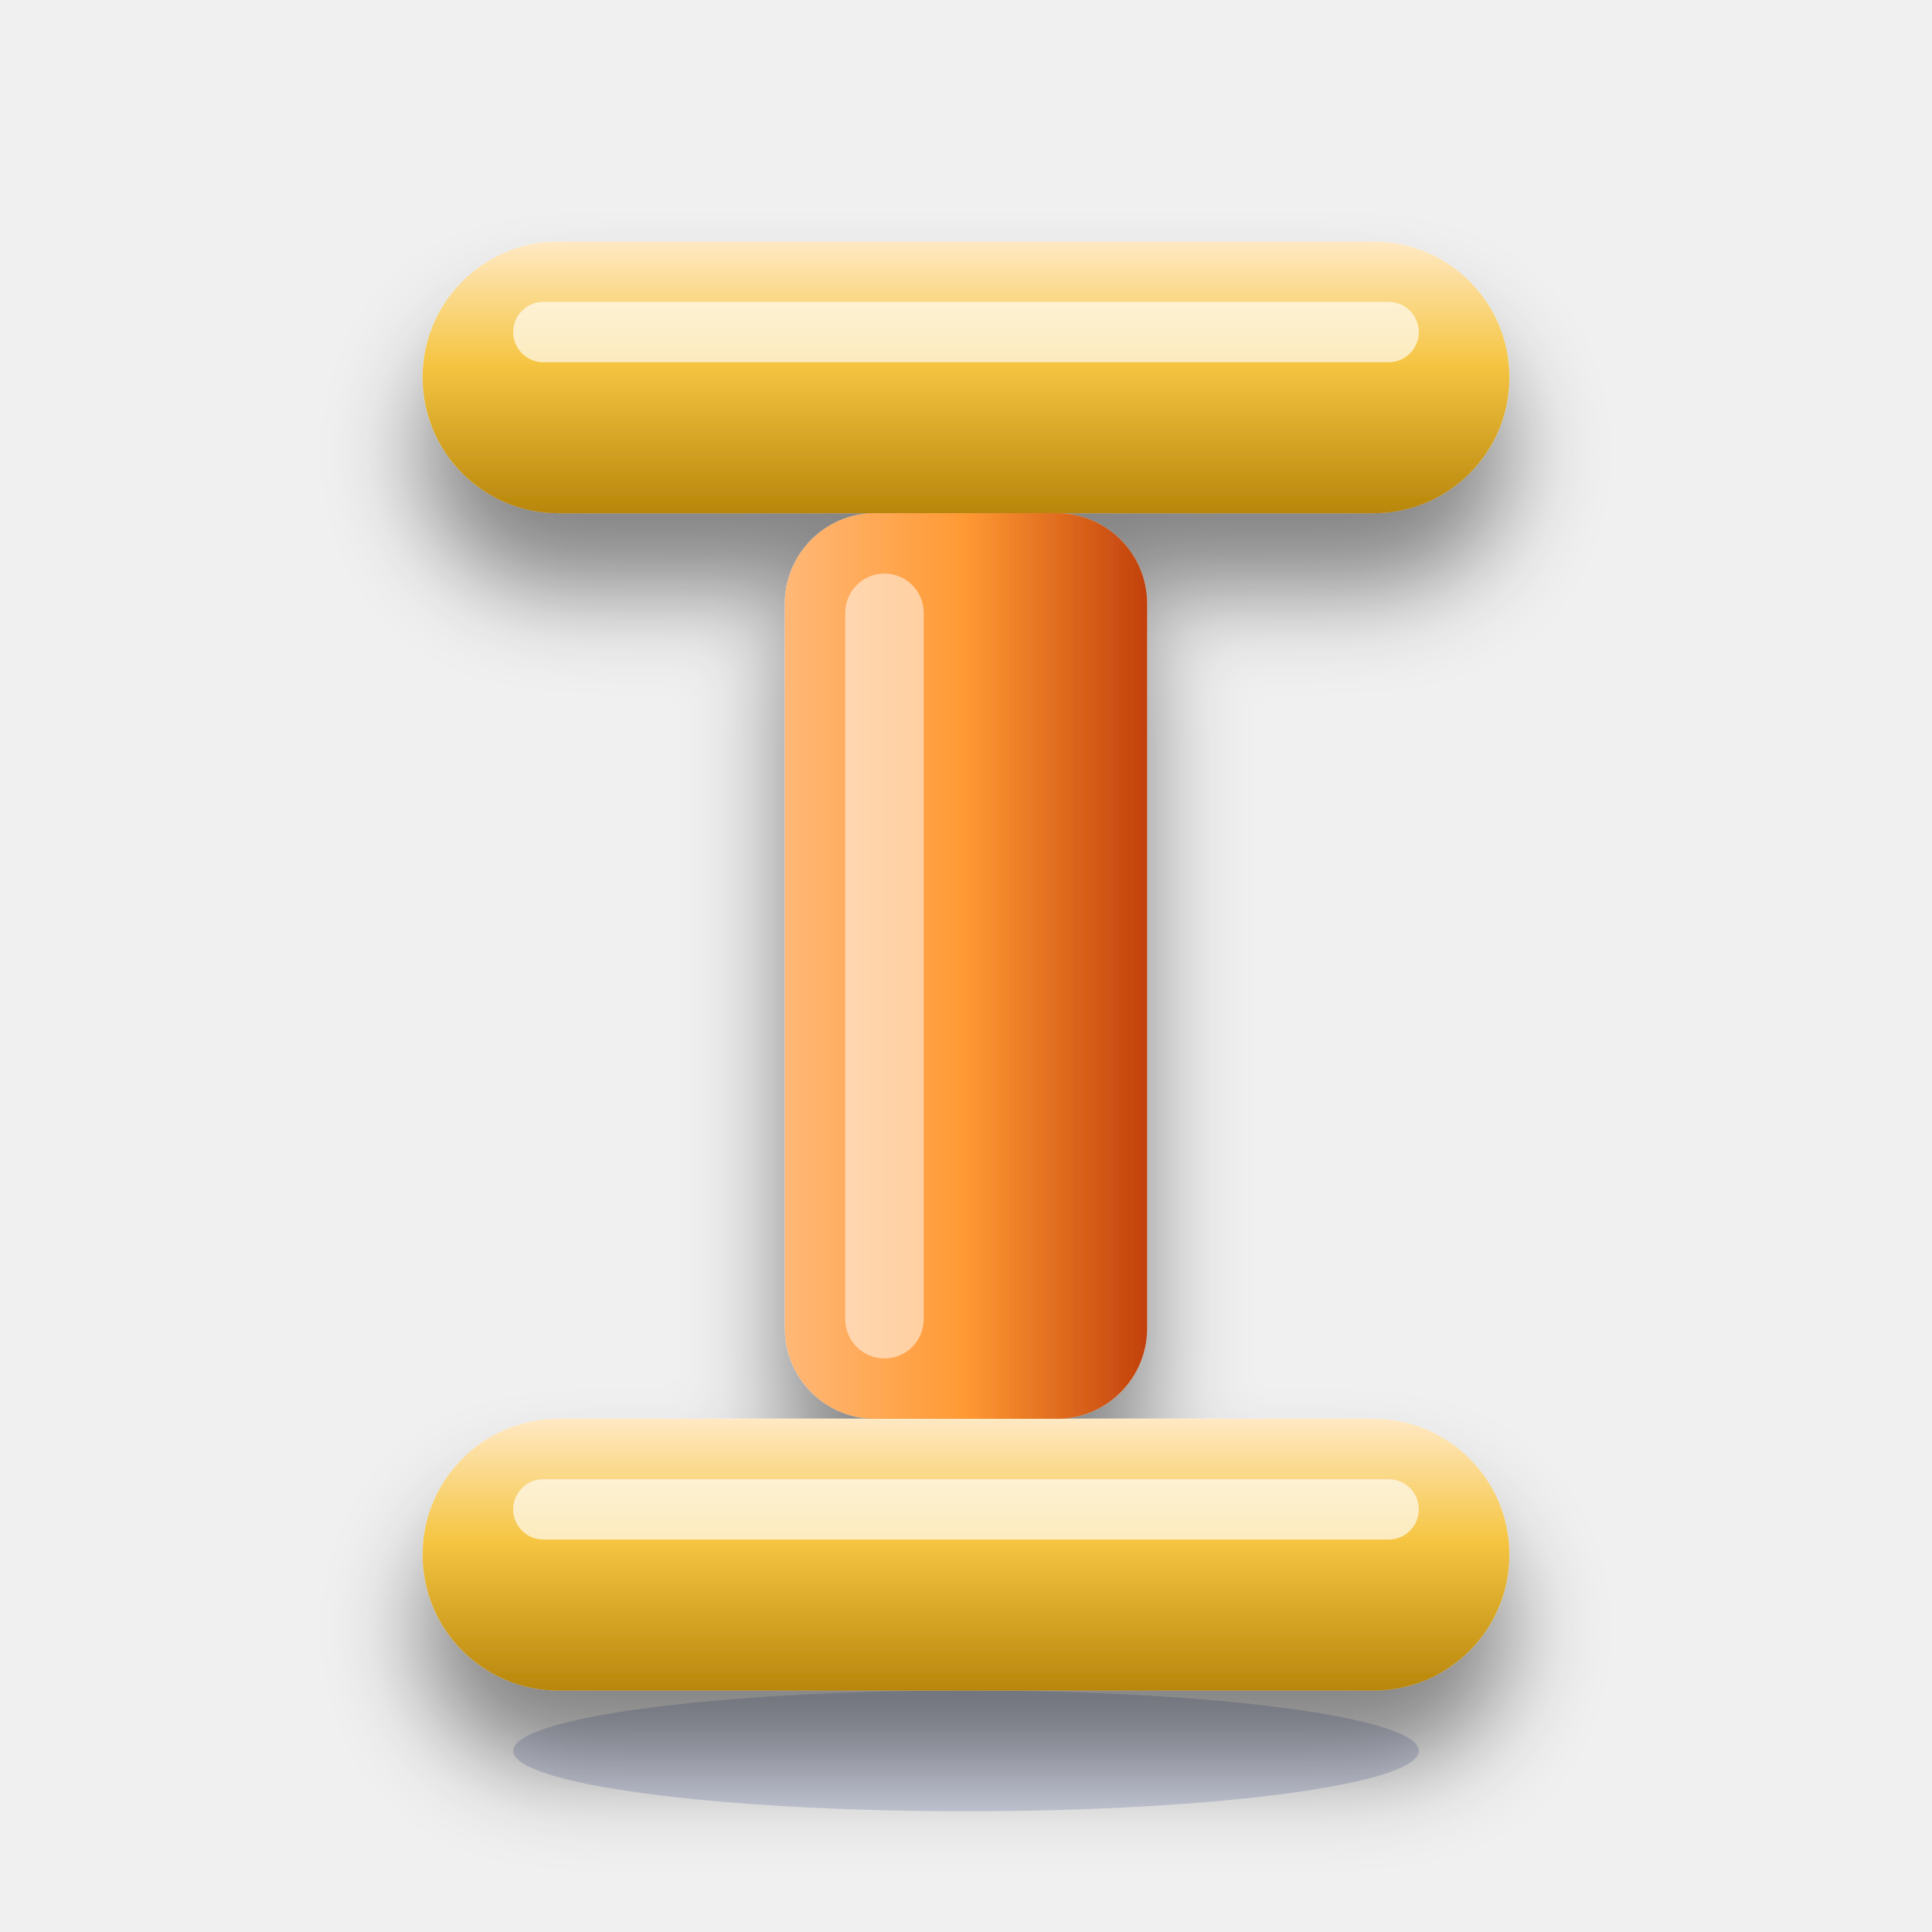
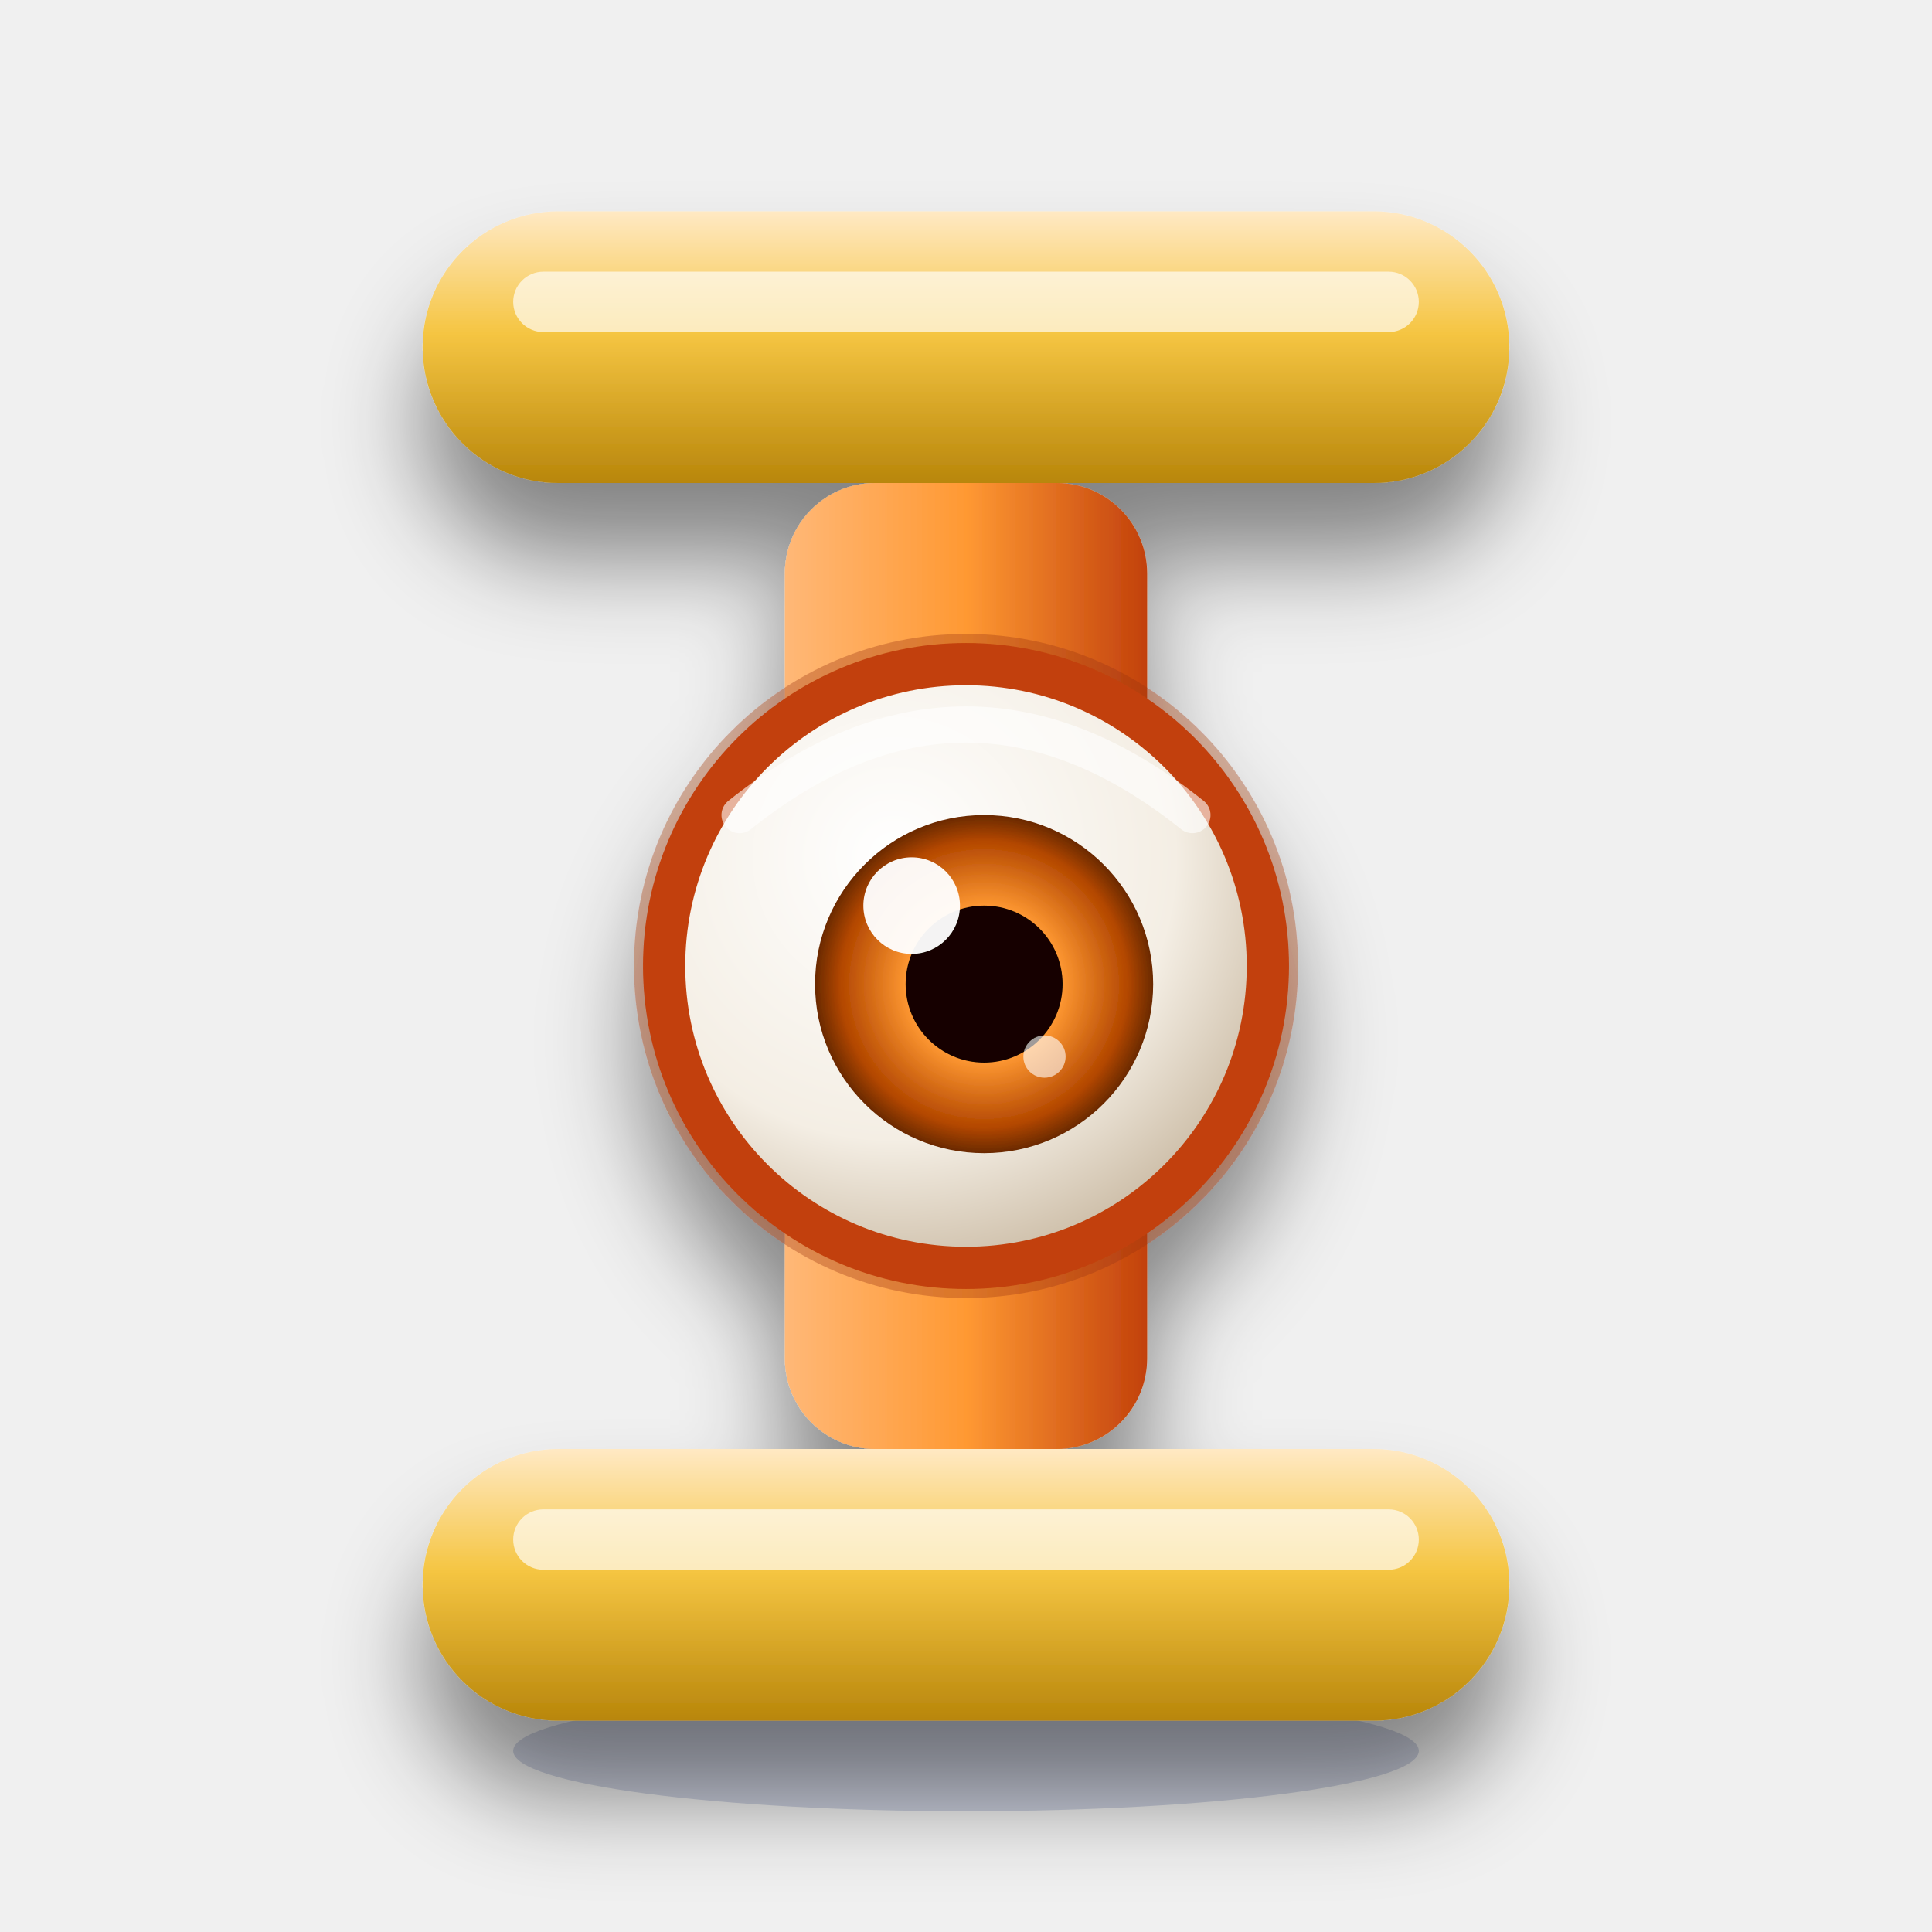
<svg xmlns="http://www.w3.org/2000/svg" viewBox="0 0 64 64" width="64" height="64" role="img" aria-label="I — badge of support">
  <defs>
    <linearGradient id="ibBar" x1="0" y1="0" x2="0" y2="1">
      <stop offset="0%" stop-color="#FFE9C4" />
      <stop offset="45%" stop-color="#F5C542" />
      <stop offset="100%" stop-color="#B8860B" />
    </linearGradient>
    <linearGradient id="ibStem" x1="0" y1="0" x2="1" y2="0">
      <stop offset="0%" stop-color="#FFB877" />
      <stop offset="50%" stop-color="#FF9933" />
      <stop offset="100%" stop-color="#C2410C" />
    </linearGradient>
+     <radialGradient id="ibSclera" cx="0.38" cy="0.32" r="0.72">
+       <stop offset="0%" stop-color="#FFFFFF" />
+       <stop offset="65%" stop-color="#F4EEE4" />
+       <stop offset="100%" stop-color="#C9B9A2" />
+     </radialGradient>
+     <radialGradient id="ibIris" cx="0.5" cy="0.5" r="0.5">
+       <stop offset="0%" stop-color="#FFD080" />
+       <stop offset="45%" stop-color="#FF9933" />
+       <stop offset="85%" stop-color="#B34700" />
+       <stop offset="100%" stop-color="#6B2A00" />
+     </radialGradient>
    <filter id="ibSh" x="-20%" y="-10%" width="140%" height="140%">
      <feGaussianBlur in="SourceAlpha" stdDeviation="1.6" />
      <feOffset dy="2.5" />
      <feComponentTransfer>
        <feFuncA type="linear" slope="0.45" />
      </feComponentTransfer>
      <feMerge>
        <feMergeNode />
        <feMergeNode in="SourceGraphic" />
      </feMerge>
    </filter>
  </defs>
  <ellipse cx="32" cy="58" rx="15" ry="2" fill="#1A3380" opacity="0.18" />
  <g filter="url(#ibSh)">
-     <rect x="14" y="8" width="36" height="9" rx="4.5" fill="url(#ibBar)" />
-     <rect x="26" y="17" width="12" height="30" rx="3" fill="url(#ibStem)" />
-     <rect x="14" y="47" width="36" height="9" rx="4.5" fill="url(#ibBar)" />
-     <rect x="17" y="10" width="30" height="2" rx="1" fill="#FFFFFF" opacity="0.65" />
-     <rect x="28" y="19" width="2.6" height="26" rx="1.3" fill="#FFFFFF" opacity="0.5" />
-     <rect x="17" y="49" width="30" height="2" rx="1" fill="#FFFFFF" opacity="0.65" />
+     <rect x="14" y="7" width="36" height="9" rx="4.5" fill="url(#ibBar)" />
+     <rect x="26" y="16" width="12" height="32" rx="3" fill="url(#ibStem)" />
+     <rect x="14" y="48" width="36" height="9" rx="4.5" fill="url(#ibBar)" />
+     <rect x="17" y="9" width="30" height="2" rx="1" fill="#FFFFFF" opacity="0.65" />
+     <rect x="17" y="50" width="30" height="2" rx="1" fill="#FFFFFF" opacity="0.65" />
+     <circle cx="32" cy="32" r="11" fill="#9A3412" opacity="0.35" />
+     <circle cx="32" cy="32" r="10" fill="url(#ibSclera)" stroke="#C2410C" stroke-width="1.4" />
+     <circle cx="32.6" cy="32.6" r="5.6" fill="url(#ibIris)" />
+     <circle cx="32.6" cy="32.6" r="2.6" fill="#120600" />
+     <circle cx="30.2" cy="30" r="1.6" fill="#FFFFFF" opacity="0.95" />
+     <circle cx="34.6" cy="35" r="0.7" fill="#FFFFFF" opacity="0.6" />
+     <path d="M24.5 27 Q32 21 39.5 27" fill="none" stroke="#FFFFFF" stroke-width="1.2" stroke-linecap="round" opacity="0.6" />
  </g>
</svg>
